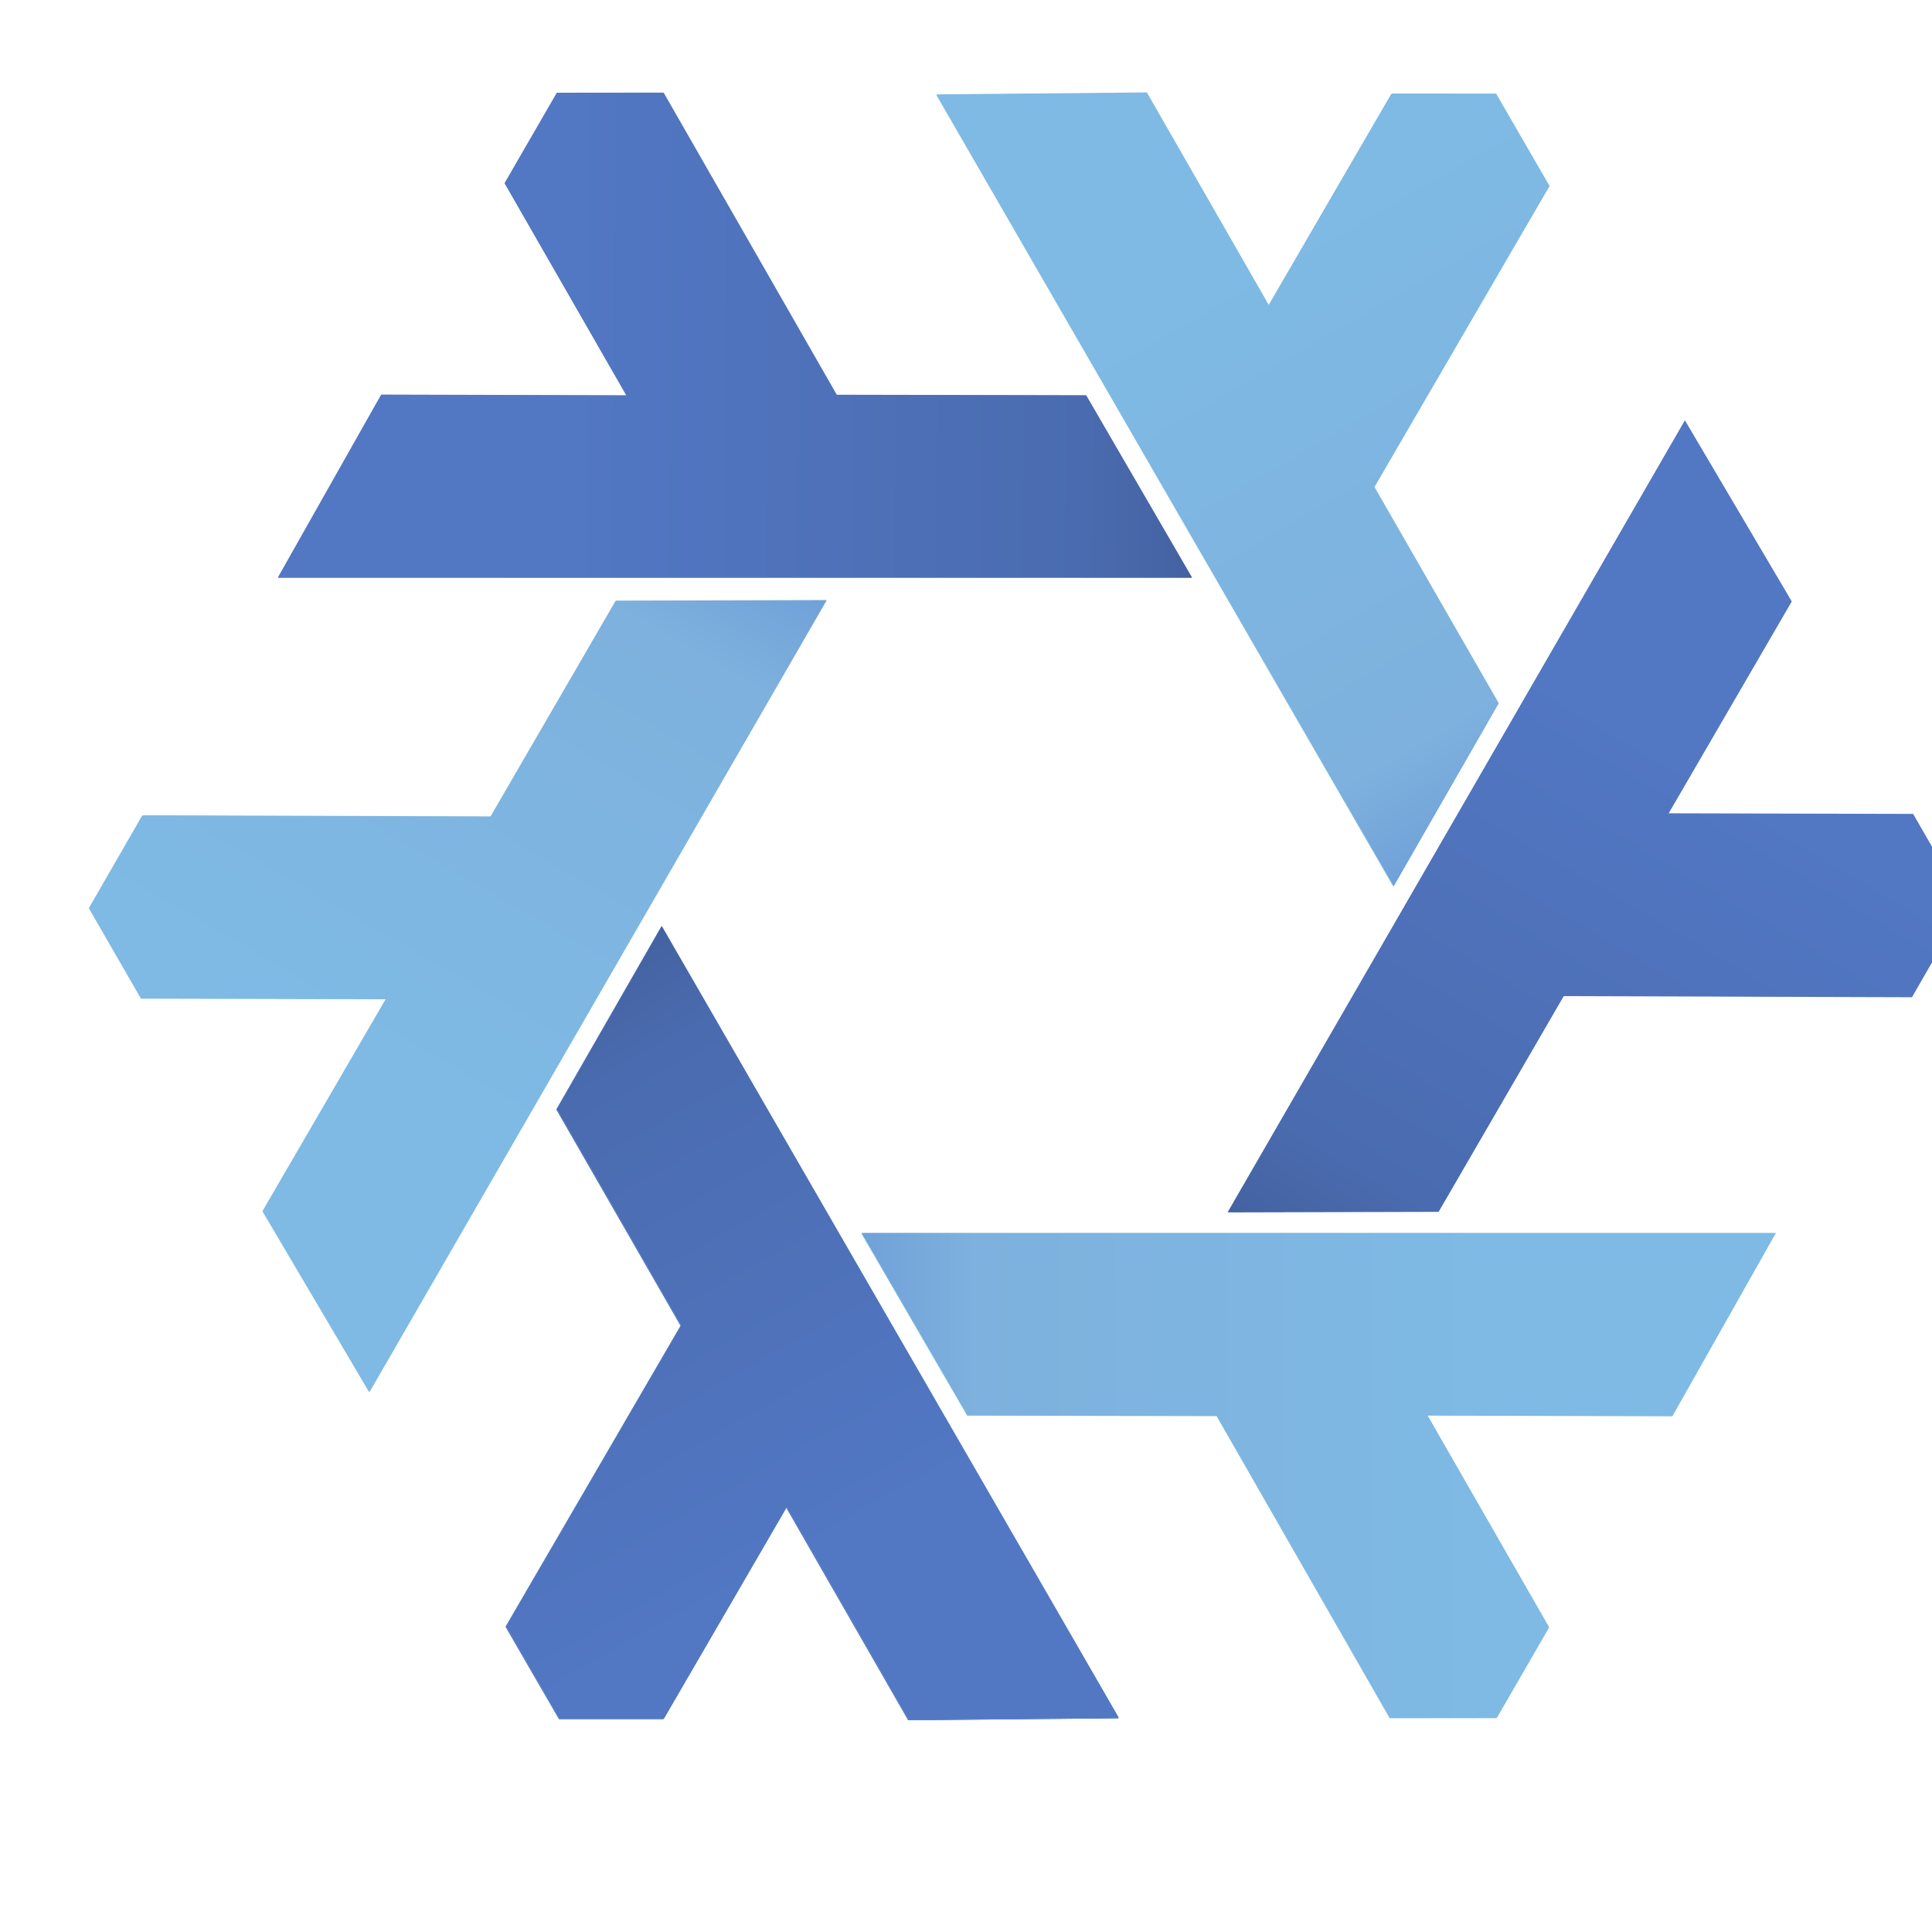
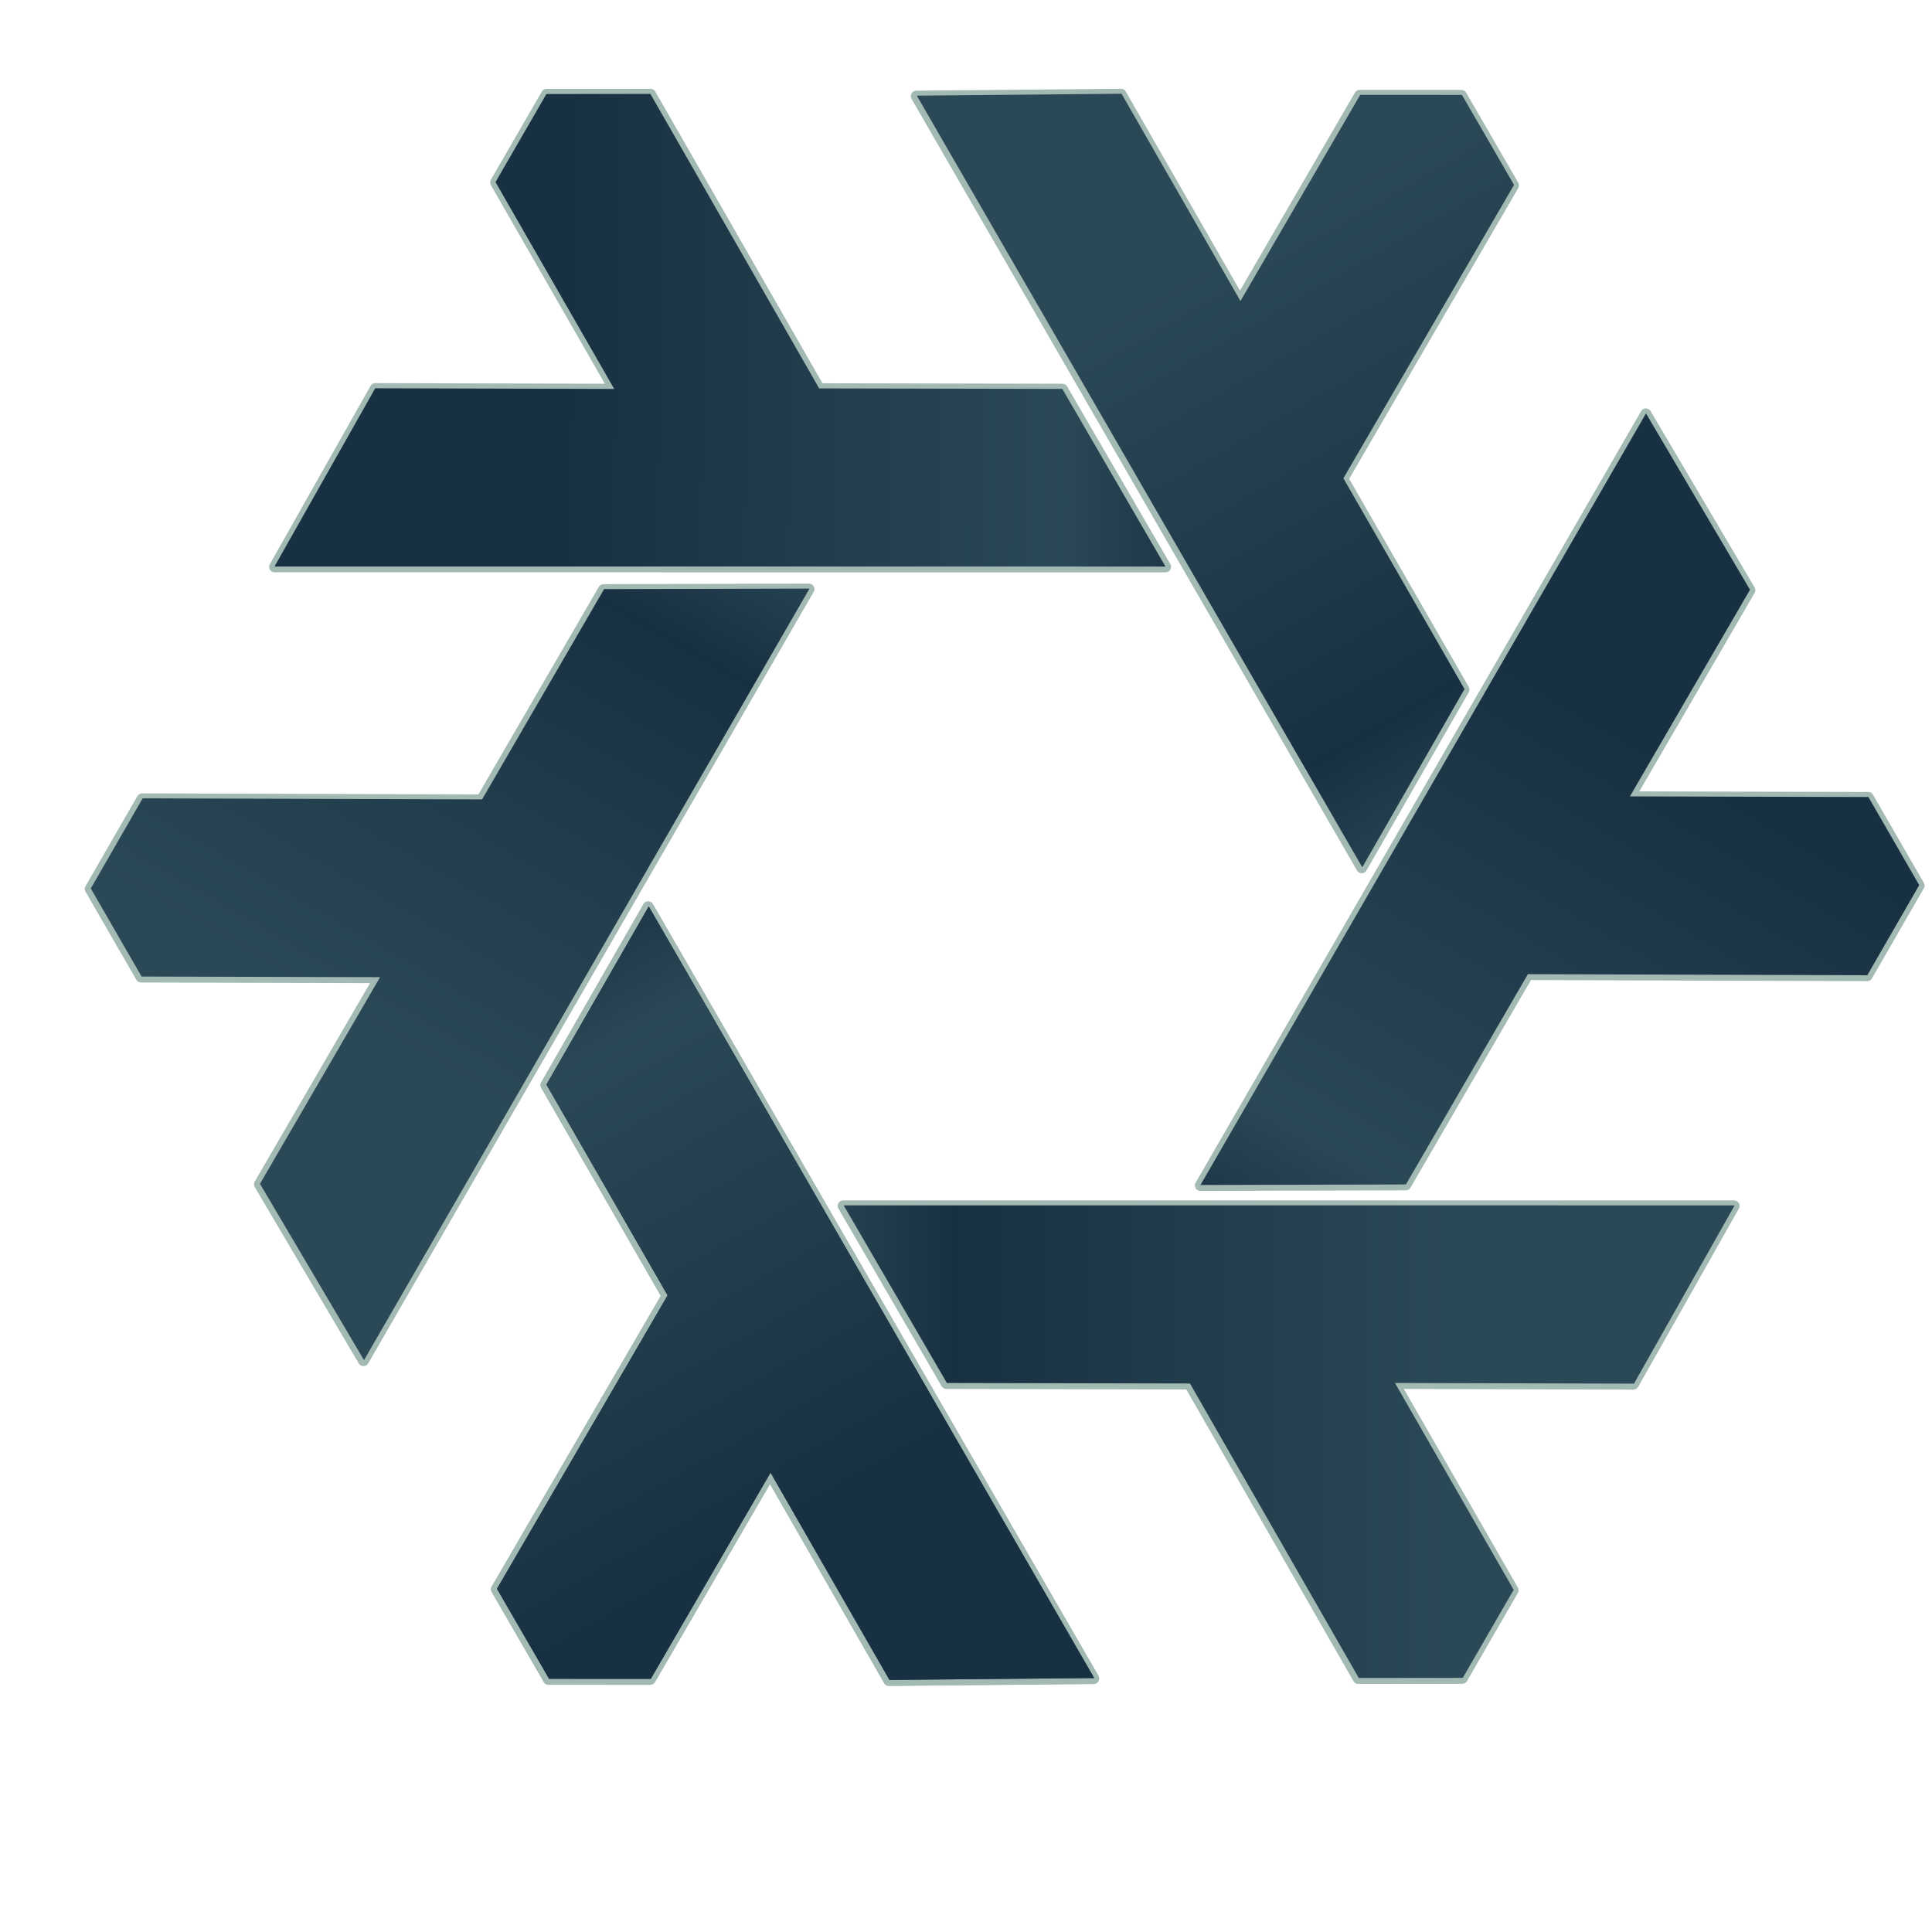
- <svg xmlns="http://www.w3.org/2000/svg" xmlns:xlink="http://www.w3.org/1999/xlink" width="516.604" height="516.604" viewBox="0 0 516.604 516.604">
+ <svg xmlns="http://www.w3.org/2000/svg" xmlns:xlink="http://www.w3.org/1999/xlink" width="800px" height="800px" viewBox="-1 -1 530 530">
  <defs>
    <linearGradient id="a">
-       <stop style="stop-color:#699ad7;stop-opacity:1" offset="0" />
-       <stop offset=".243" style="stop-color:#7eb1dd;stop-opacity:1" />
-       <stop style="stop-color:#7ebae4;stop-opacity:1" offset="1" />
+       <stop style="stop-color:#2b4856;stop-opacity:1" offset="0" />
+       <stop offset=".243" style="stop-color:#183142;stop-opacity:1" />
+       <stop style="stop-color:#2b4856;stop-opacity:1" offset="1" />
    </linearGradient>
    <linearGradient id="b">
-       <stop style="stop-color:#415e9a;stop-opacity:1" offset="0" />
-       <stop offset=".232" style="stop-color:#4a6baf;stop-opacity:1" />
-       <stop style="stop-color:#5277c3;stop-opacity:1" offset="1" />
+       <stop style="stop-color:#183142;stop-opacity:1" offset="0" />
+       <stop offset=".232" style="stop-color:#2b4856;stop-opacity:1" />
+       <stop style="stop-color:#183142;stop-opacity:1" offset="1" />
    </linearGradient>
    <linearGradient xlink:href="#a" id="c" gradientUnits="userSpaceOnUse" gradientTransform="translate(70.65 -1055.151)" x1="200.597" y1="351.411" x2="290.087" y2="506.188" />
    <linearGradient xlink:href="#b" id="e" gradientUnits="userSpaceOnUse" gradientTransform="translate(864.696 -1491.34)" x1="-584.199" y1="782.336" x2="-496.297" y2="937.714" />
  </defs>
  <g style="display:inline">
-     <path style="color:#000;clip-rule:nonzero;display:inline;overflow:visible;visibility:visible;opacity:1;isolation:auto;mix-blend-mode:normal;color-interpolation:sRGB;color-interpolation-filters:linearRGB;solid-color:#000;solid-opacity:1;fill:#5277c3;fill-opacity:1;fill-rule:evenodd;stroke:none;stroke-width:3;stroke-linecap:butt;stroke-linejoin:round;stroke-miterlimit:4;stroke-dasharray:none;stroke-dashoffset:0;stroke-opacity:1;color-rendering:auto;image-rendering:auto;shape-rendering:auto;text-rendering:auto" d="M309.404-710.252 431.6-498.577l-56.157.527-32.623-56.87-32.857 56.566-27.902-.011-14.29-24.69 46.81-80.49-33.23-57.826z" transform="translate(-132.582 958.04)" />
-     <path style="color:#000;clip-rule:nonzero;display:inline;overflow:visible;visibility:visible;opacity:1;isolation:auto;mix-blend-mode:normal;color-interpolation:sRGB;color-interpolation-filters:linearRGB;solid-color:#000;solid-opacity:1;fill:#7ebae4;fill-opacity:1;fill-rule:evenodd;stroke:none;stroke-width:3;stroke-linecap:butt;stroke-linejoin:round;stroke-miterlimit:4;stroke-dasharray:none;stroke-dashoffset:0;stroke-opacity:1;color-rendering:auto;image-rendering:auto;shape-rendering:auto;text-rendering:auto" d="M353.51-797.443 231.291-585.78l-28.535-48.37 32.938-56.688-65.415-.172-13.941-24.17 14.236-24.72 93.112.293 33.464-57.69zm9.375 169.2 244.415.012-27.623 48.897-65.562-.182 32.56 56.737-13.962 24.159-28.527.032-46.301-80.784-66.693-.136zm142.258-92.746L382.946-932.664l56.157-.527 32.624 56.87 32.856-56.566 27.903.011 14.29 24.69-46.81 80.49 33.23 57.826z" transform="translate(-132.582 958.04)" />
-     <path d="M309.404-710.252 431.6-498.577l-56.157.527-32.623-56.87-32.857 56.566-27.902-.011-14.29-24.69 46.81-80.49-33.23-57.826zm141.932-93.281-244.414-.012 27.622-48.896 65.562.181-32.558-56.737 13.96-24.158 28.528-.032 46.301 80.784 66.693.135zm9.536 169.691 122.217-211.664 28.535 48.37-32.938 56.688 65.415.172 13.941 24.17-14.236 24.72-93.112-.293-33.464 57.69z" style="color:#000;clip-rule:nonzero;display:inline;overflow:visible;visibility:visible;opacity:1;isolation:auto;mix-blend-mode:normal;color-interpolation:sRGB;color-interpolation-filters:linearRGB;solid-color:#000;solid-opacity:1;fill:#5277c3;fill-opacity:1;fill-rule:evenodd;stroke:none;stroke-width:3;stroke-linecap:butt;stroke-linejoin:round;stroke-miterlimit:4;stroke-dasharray:none;stroke-dashoffset:0;stroke-opacity:1;color-rendering:auto;image-rendering:auto;shape-rendering:auto;text-rendering:auto" transform="translate(-132.582 958.04)" />
+     <path style="fill:#5277c3;fill-opacity:1;fill-rule:evenodd;stroke:#a3b9b3;stroke-width:3;stroke-linecap:butt;stroke-linejoin:round;stroke-miterlimit:4;stroke-opacity:1" d="M309.404-710.252 431.6-498.577l-56.157.527-32.623-56.87-32.857 56.566-27.902-.011-14.29-24.69 46.81-80.49-33.23-57.826z" transform="translate(-132.582 958.04)" />
+     <path style="fill:#7ebae4;fill-opacity:1;fill-rule:evenodd;stroke:#a3b9b3;stroke-width:3;stroke-linecap:butt;stroke-linejoin:round;stroke-miterlimit:4;stroke-opacity:1" d="M353.51-797.443 231.291-585.78l-28.535-48.37 32.938-56.688-65.415-.172-13.941-24.17 14.236-24.72 93.112.293 33.464-57.69zm9.375 169.2 244.415.012-27.623 48.897-65.562-.182 32.56 56.737-13.962 24.159-28.527.032-46.301-80.784-66.693-.136zm142.258-92.746L382.946-932.664l56.157-.527 32.624 56.87 32.856-56.566 27.903.011 14.29 24.69-46.81 80.49 33.23 57.826z" transform="translate(-132.582 958.04)" />
+     <path d="M309.404-710.252 431.6-498.577l-56.157.527-32.623-56.87-32.857 56.566-27.902-.011-14.29-24.69 46.81-80.49-33.23-57.826zm141.932-93.281-244.414-.012 27.622-48.896 65.562.181-32.558-56.737 13.96-24.158 28.528-.032 46.301 80.784 66.693.135zm9.536 169.691 122.217-211.664 28.535 48.37-32.938 56.688 65.415.172 13.941 24.17-14.236 24.72-93.112-.293-33.464 57.69z" style="fill:#5277c3;fill-opacity:1;fill-rule:evenodd;stroke:#a3b9b3;stroke-width:3;stroke-linecap:butt;stroke-linejoin:round;stroke-miterlimit:4;stroke-opacity:1" transform="translate(-132.582 958.04)" />
  </g>
  <g style="display:inline;opacity:1" transform="translate(-132.582 958.04)">
    <path id="d" d="m309.549-710.388 122.197 211.675-56.157.527-32.624-56.87-32.856 56.566-27.903-.011-14.29-24.69 46.81-80.49-33.23-57.826z" style="opacity:1;fill:url(#c);fill-opacity:1;fill-rule:evenodd;stroke:none;stroke-width:3;stroke-linecap:butt;stroke-linejoin:round;stroke-miterlimit:4;stroke-dasharray:none;stroke-opacity:1" />
    <use height="100%" width="100%" transform="rotate(60 407.112 -715.787)" xlink:href="#d" />
    <use height="100%" width="100%" transform="rotate(-60 407.312 -715.7)" xlink:href="#d" />
    <use height="100%" width="100%" transform="rotate(180 407.419 -715.756)" xlink:href="#d" />
    <path style="color:#000;clip-rule:nonzero;display:inline;overflow:visible;visibility:visible;opacity:1;isolation:auto;mix-blend-mode:normal;color-interpolation:sRGB;color-interpolation-filters:linearRGB;solid-color:#000;solid-opacity:1;fill:url(#e);fill-opacity:1;fill-rule:evenodd;stroke:none;stroke-width:3;stroke-linecap:butt;stroke-linejoin:round;stroke-miterlimit:4;stroke-dasharray:none;stroke-dashoffset:0;stroke-opacity:1;color-rendering:auto;image-rendering:auto;shape-rendering:auto;text-rendering:auto" d="m309.549-710.388 122.197 211.675-56.157.527-32.624-56.87-32.856 56.566-27.903-.011-14.29-24.69 46.81-80.49-33.23-57.826z" id="f" />
    <use height="100%" width="100%" transform="rotate(120 407.34 -716.084)" xlink:href="#f" style="display:inline" />
    <use height="100%" width="100%" transform="rotate(-120 407.288 -715.87)" xlink:href="#f" style="display:inline" />
  </g>
</svg>
